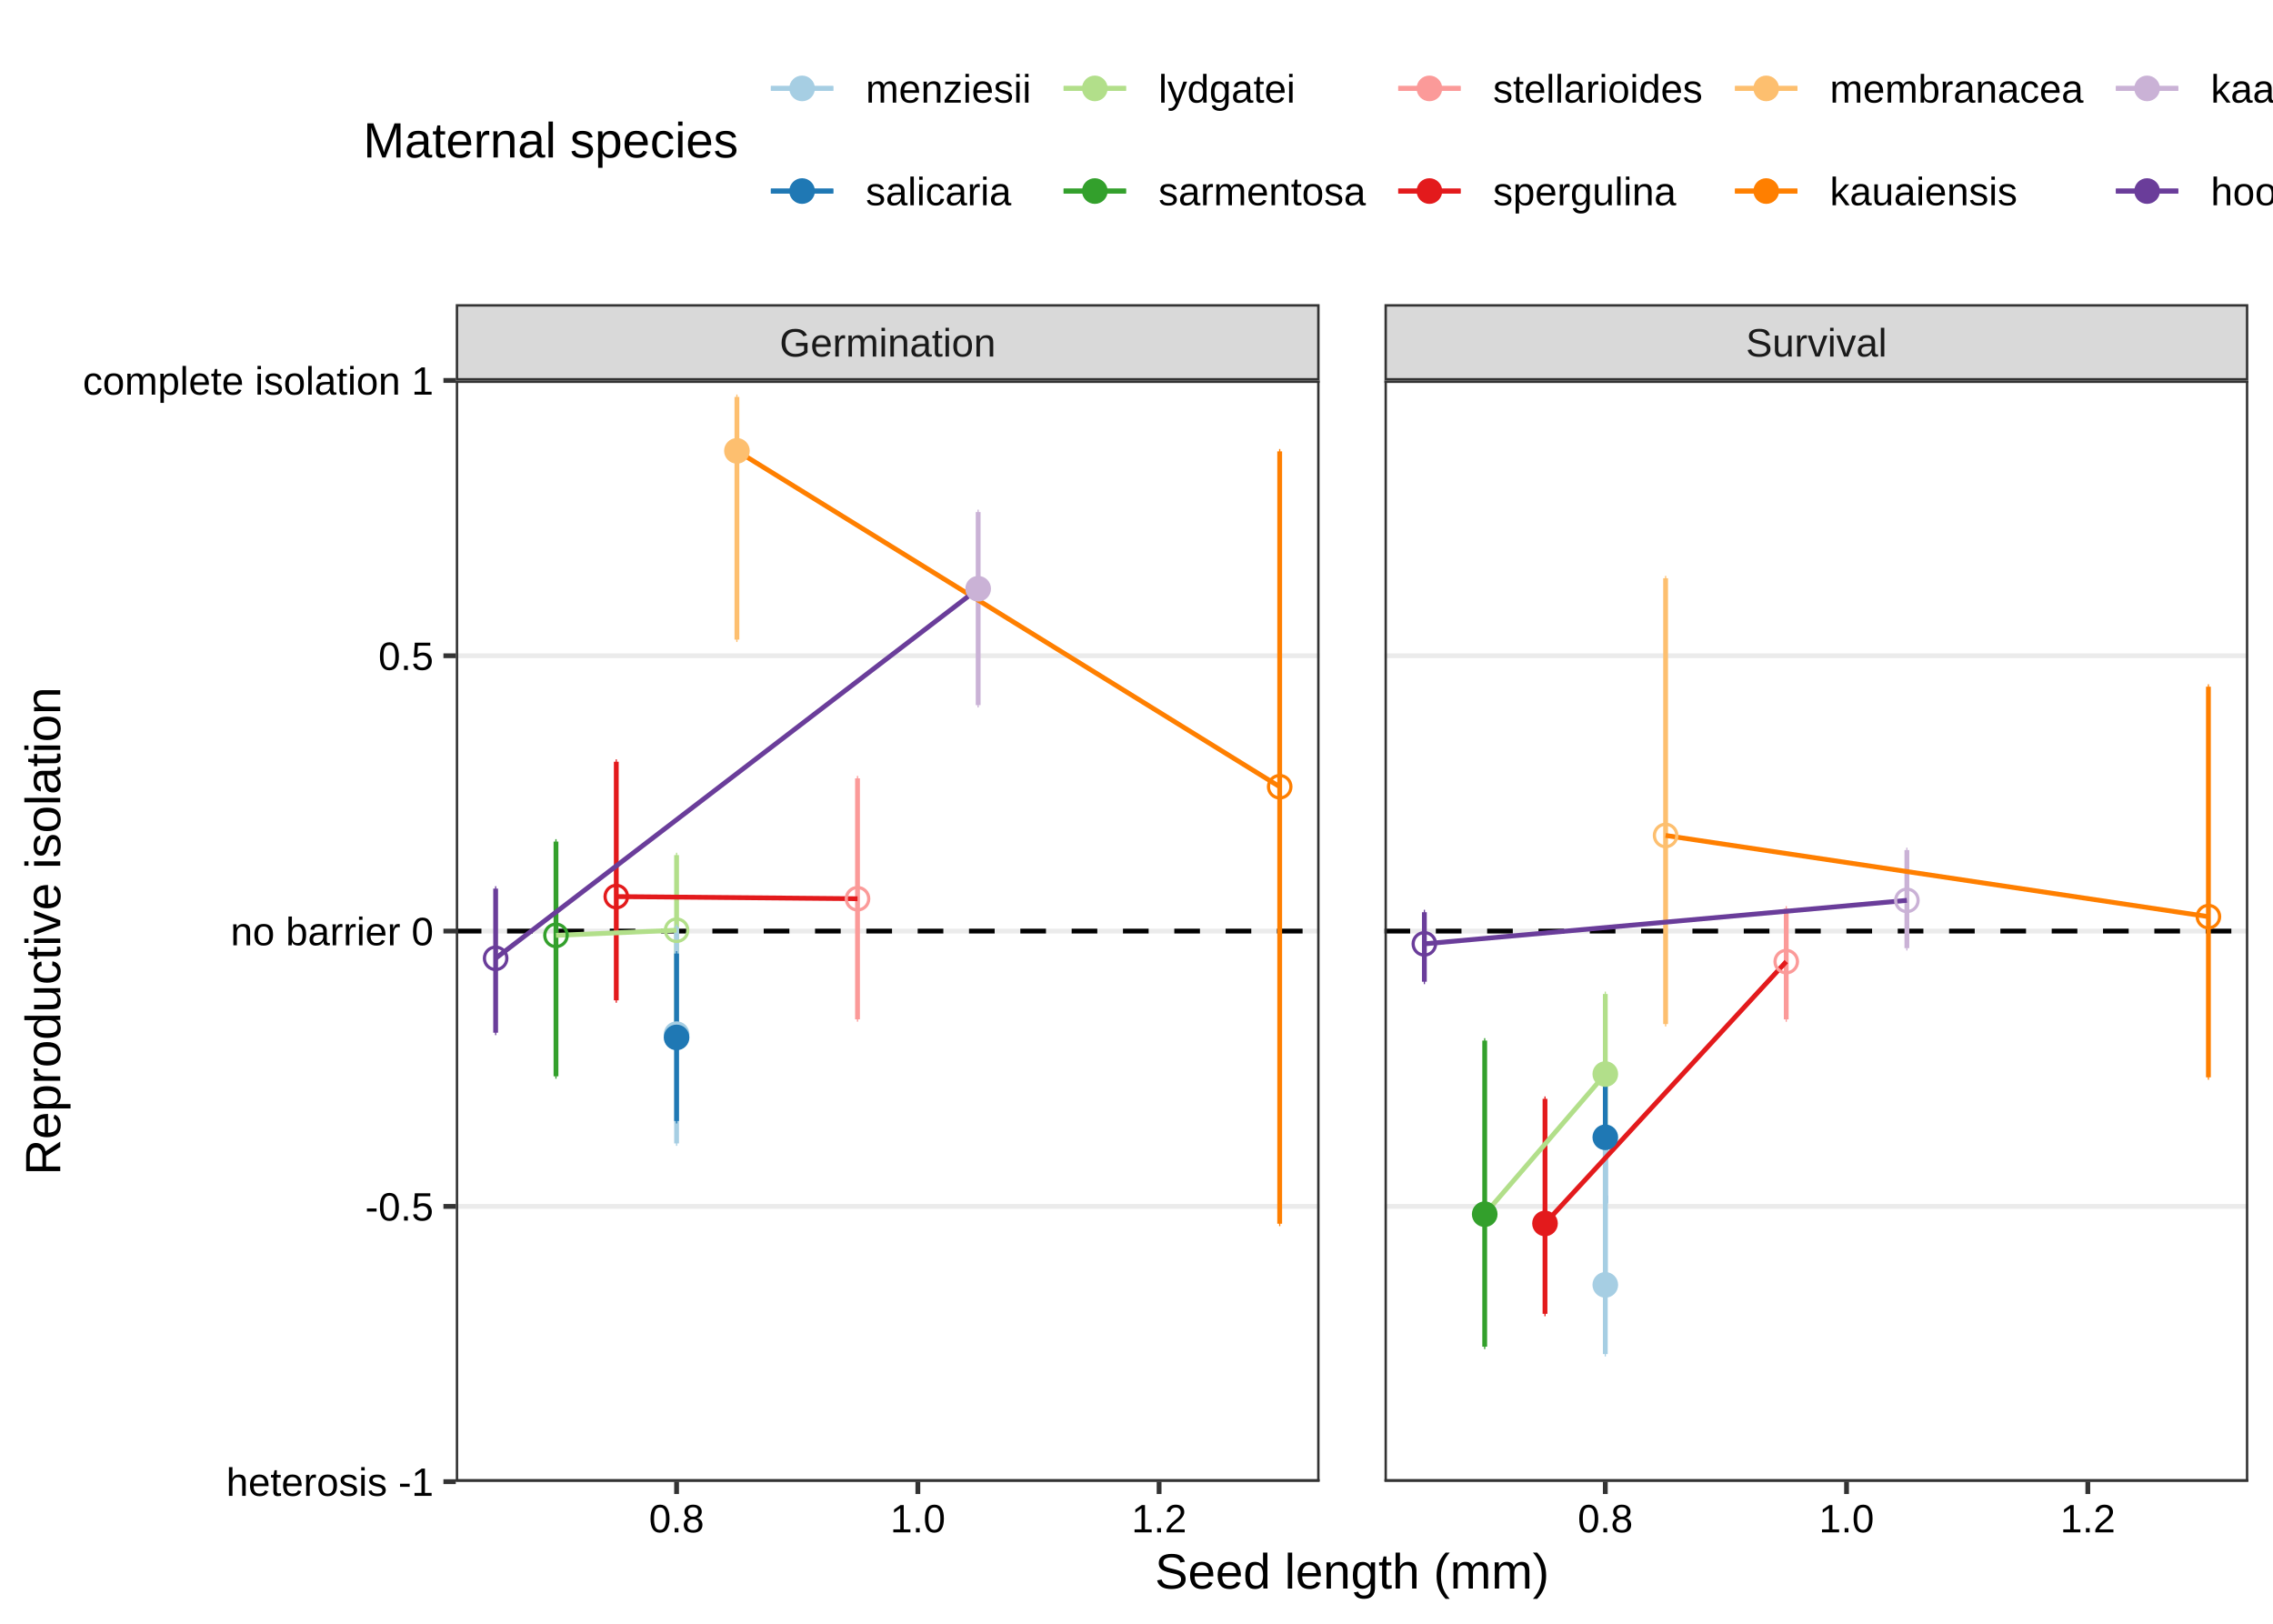
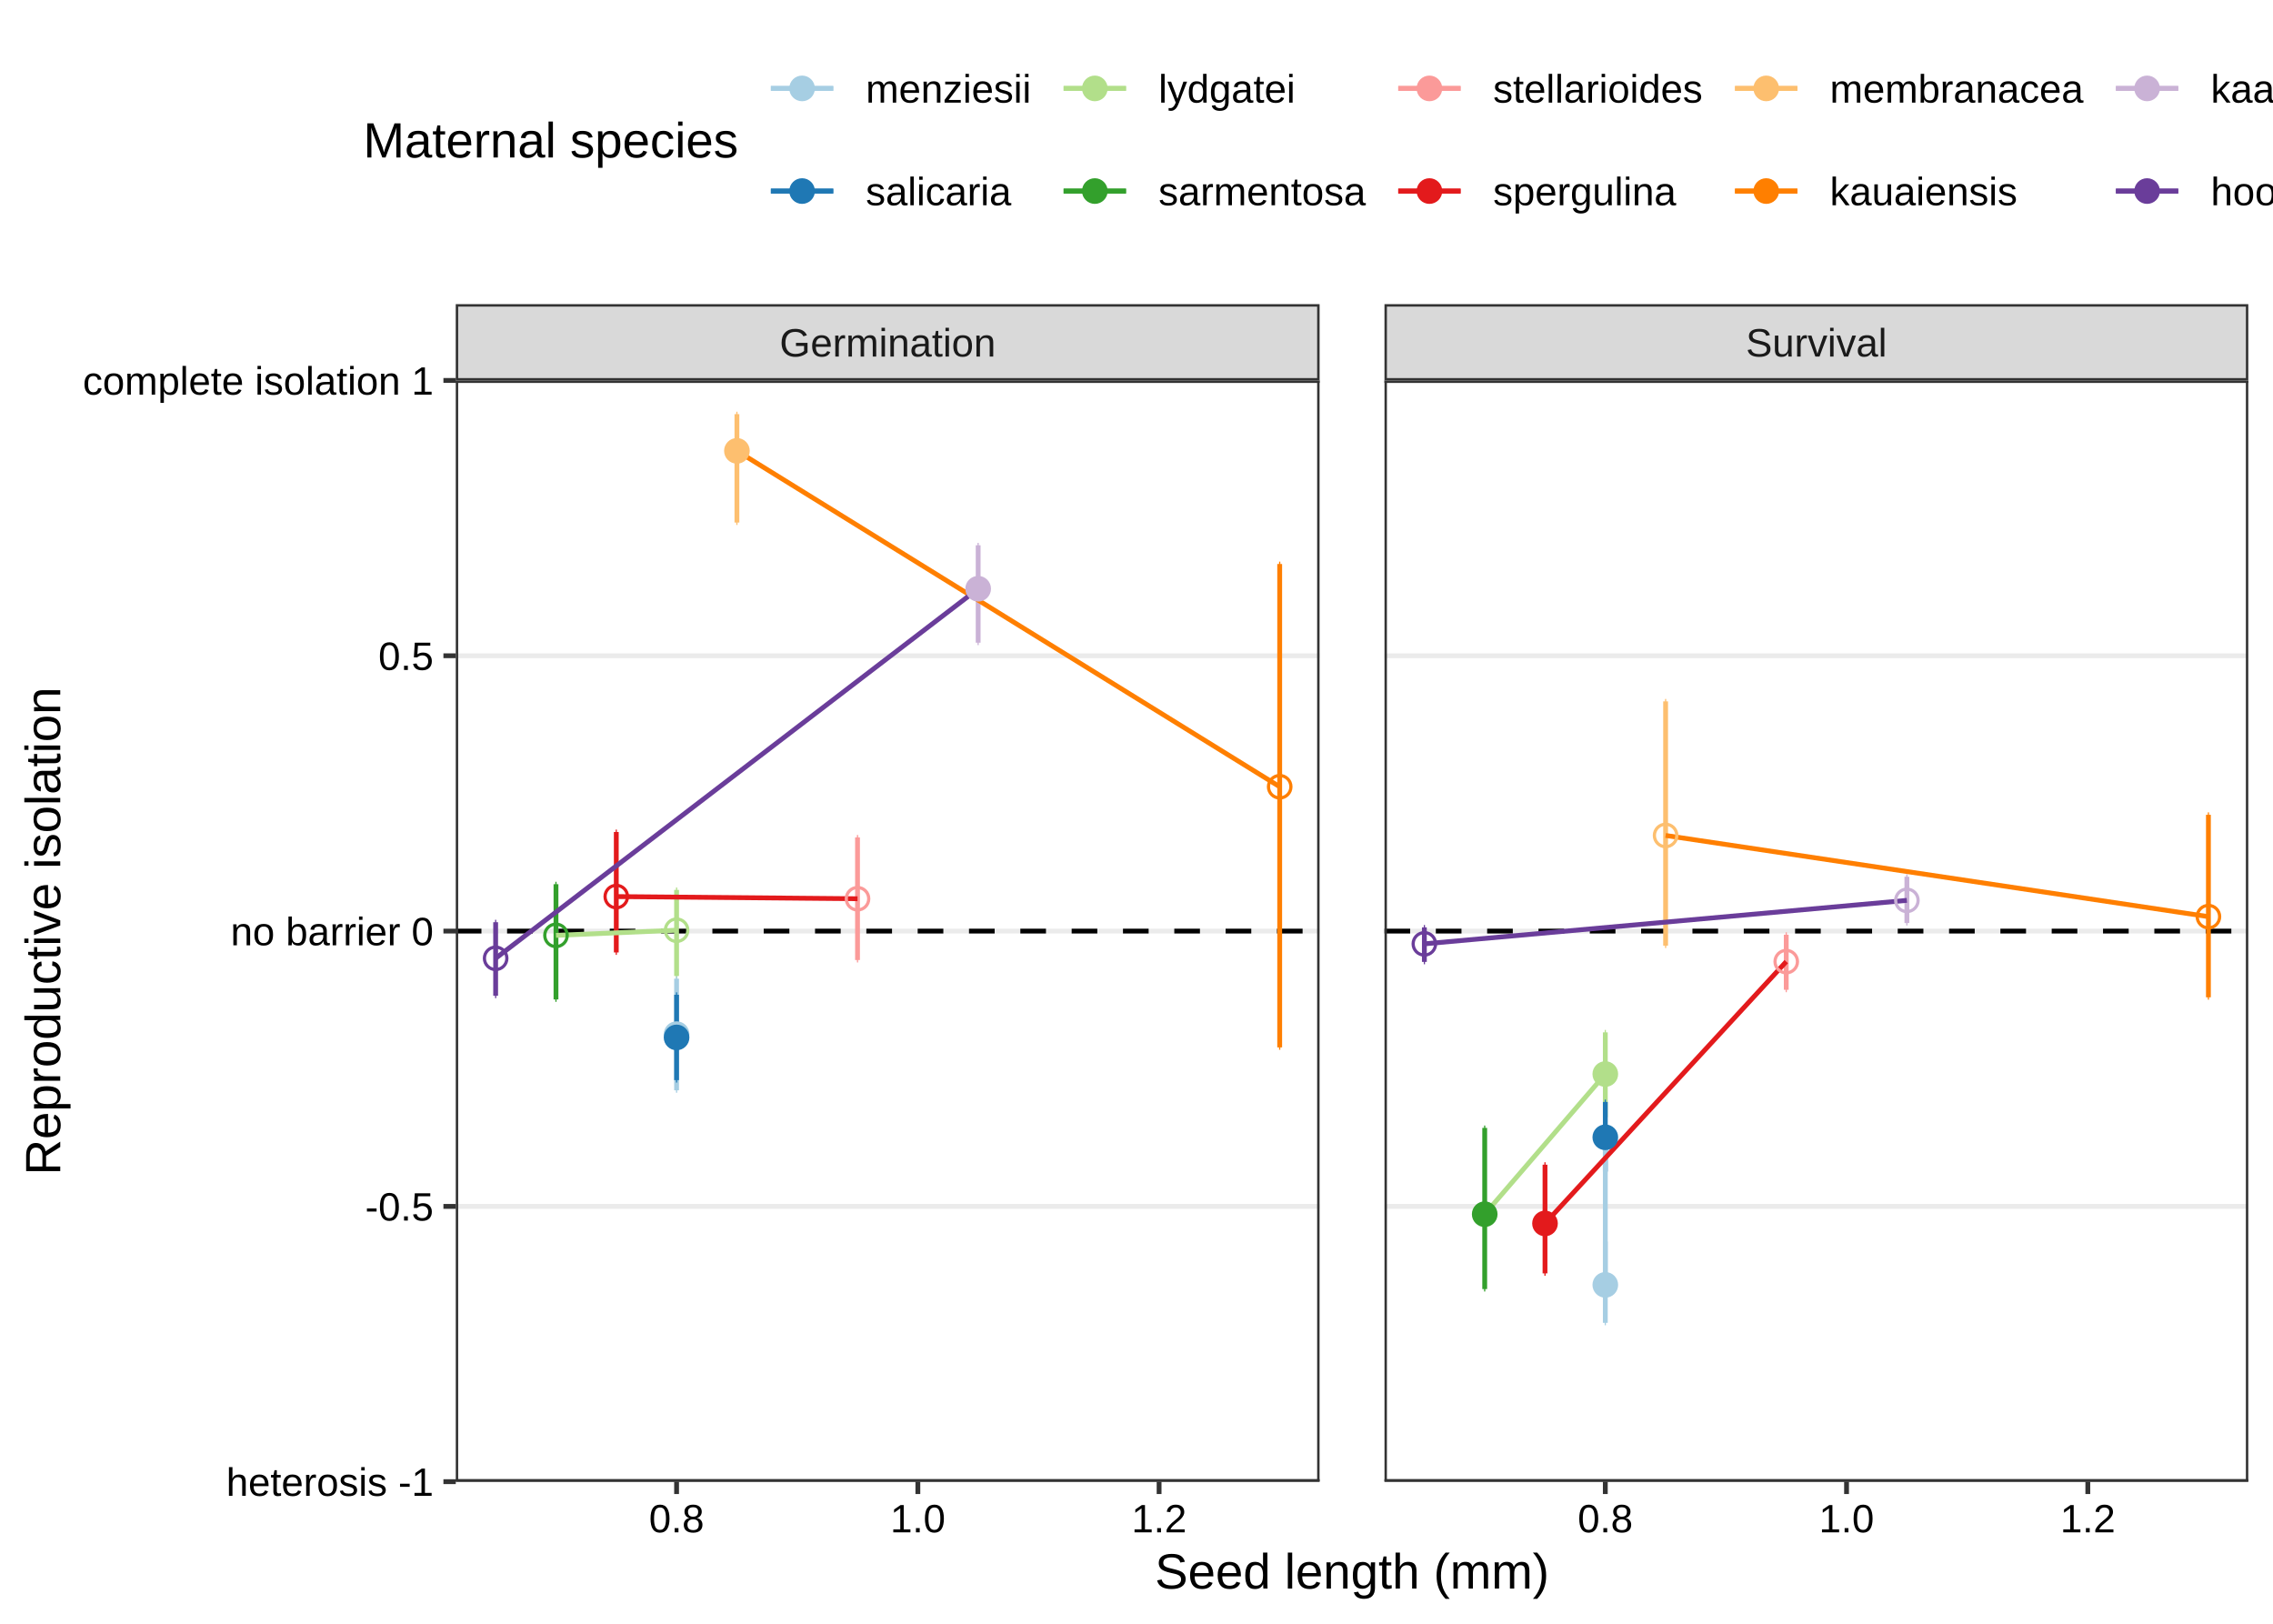
<svg xmlns="http://www.w3.org/2000/svg" width="504.00pt" height="360.00pt" viewBox="0 0 504.00 360.00">
  <g class="svglite">
    <defs>
      <style type="text/css">
    .svglite line, .svglite polyline, .svglite polygon, .svglite path, .svglite rect, .svglite circle {
      fill: none;
      stroke: #000000;
      stroke-linecap: round;
      stroke-linejoin: round;
      stroke-miterlimit: 10.00;
    }
    .svglite text {
      white-space: pre;
    }
    .svglite g.glyphgroup path {
      fill: inherit;
      stroke: none;
    }
  </style>
    </defs>
    <rect width="100%" height="100%" style="stroke: none; fill: #FFFFFF;" />
    <defs>
      <clipPath id="cpMC4wMHw1MDQuMDB8MC4wMHwzNjAuMDA=">
        <rect x="0.00" y="0.00" width="504.00" height="360.00" />
      </clipPath>
    </defs>
    <g clip-path="url(#cpMC4wMHw1MDQuMDB8MC4wMHwzNjAuMDA=)">
      <rect x="0.00" y="0.00" width="504.00" height="360.00" style="stroke-width: 1.07; stroke: #FFFFFF; fill: #FFFFFF;" />
    </g>
    <defs>
      <clipPath id="cpMTAxLjA2fDI5Mi41OXw4NC4zNXwzMjguNTA=">
        <rect x="101.06" y="84.35" width="191.53" height="244.15" />
      </clipPath>
    </defs>
    <g clip-path="url(#cpMTAxLjA2fDI5Mi41OXw4NC4zNXwzMjguNTA=)">
      <rect x="101.06" y="84.35" width="191.53" height="244.15" style="stroke-width: 1.07; stroke: none; fill: #FFFFFF;" />
      <polyline points="101.06,328.50 292.59,328.50 " style="stroke-width: 1.07; stroke: #EBEBEB; stroke-linecap: butt;" />
      <polyline points="101.06,267.47 292.59,267.47 " style="stroke-width: 1.07; stroke: #EBEBEB; stroke-linecap: butt;" />
      <polyline points="101.06,206.43 292.59,206.43 " style="stroke-width: 1.07; stroke: #EBEBEB; stroke-linecap: butt;" />
      <polyline points="101.06,145.39 292.59,145.39 " style="stroke-width: 1.07; stroke: #EBEBEB; stroke-linecap: butt;" />
      <polyline points="101.06,84.35 292.59,84.35 " style="stroke-width: 1.07; stroke: #EBEBEB; stroke-linecap: butt;" />
      <line x1="101.06" y1="206.43" x2="292.59" y2="206.43" style="stroke-width: 1.07; stroke-dasharray: 5.69,5.69; stroke-linecap: butt;" />
      <line x1="101.06" y1="328.50" x2="292.59" y2="328.50" style="stroke-width: 1.07; stroke-linecap: butt;" />
      <line x1="101.06" y1="84.35" x2="292.59" y2="84.35" style="stroke-width: 1.07; stroke-linecap: butt;" />
-       <polyline points="109.77,197.02 110.04,197.02 " style="stroke-width: 1.07; stroke: #6A3D9A; stroke-linecap: butt;" />
-       <polyline points="109.90,197.02 109.90,228.97 " style="stroke-width: 1.07; stroke: #6A3D9A; stroke-linecap: butt;" />
-       <polyline points="109.77,228.97 110.04,228.97 " style="stroke-width: 1.07; stroke: #6A3D9A; stroke-linecap: butt;" />
-       <polyline points="216.75,113.53 217.02,113.53 " style="stroke-width: 1.07; stroke: #CAB2D6; stroke-linecap: butt;" />
-       <polyline points="216.89,113.53 216.89,156.33 " style="stroke-width: 1.07; stroke: #CAB2D6; stroke-linecap: butt;" />
-       <polyline points="216.75,156.33 217.02,156.33 " style="stroke-width: 1.07; stroke: #CAB2D6; stroke-linecap: butt;" />
-       <polyline points="283.62,100.08 283.89,100.08 " style="stroke-width: 1.07; stroke: #FF7F00; stroke-linecap: butt;" />
-       <polyline points="283.75,100.08 283.75,271.31 " style="stroke-width: 1.07; stroke: #FF7F00; stroke-linecap: butt;" />
-       <polyline points="283.62,271.31 283.89,271.31 " style="stroke-width: 1.07; stroke: #FF7F00; stroke-linecap: butt;" />
-       <polyline points="149.89,189.59 150.16,189.59 " style="stroke-width: 1.07; stroke: #B2DF8A; stroke-linecap: butt;" />
-       <polyline points="150.02,189.59 150.02,227.46 " style="stroke-width: 1.07; stroke: #B2DF8A; stroke-linecap: butt;" />
-       <polyline points="149.89,227.46 150.16,227.46 " style="stroke-width: 1.07; stroke: #B2DF8A; stroke-linecap: butt;" />
-       <polyline points="163.26,88.00 163.53,88.00 " style="stroke-width: 1.07; stroke: #FDBF6F; stroke-linecap: butt;" />
-       <polyline points="163.40,88.00 163.40,141.81 " style="stroke-width: 1.07; stroke: #FDBF6F; stroke-linecap: butt;" />
-       <polyline points="163.26,141.81 163.53,141.81 " style="stroke-width: 1.07; stroke: #FDBF6F; stroke-linecap: butt;" />
-       <polyline points="149.89,205.49 150.16,205.49 " style="stroke-width: 1.07; stroke: #A6CEE3; stroke-linecap: butt;" />
-       <polyline points="150.02,205.49 150.02,253.51 " style="stroke-width: 1.07; stroke: #A6CEE3; stroke-linecap: butt;" />
-       <polyline points="149.89,253.51 150.16,253.51 " style="stroke-width: 1.07; stroke: #A6CEE3; stroke-linecap: butt;" />
-       <polyline points="149.89,211.41 150.16,211.41 " style="stroke-width: 1.07; stroke: #1F78B4; stroke-linecap: butt;" />
-       <polyline points="150.02,211.41 150.02,248.55 " style="stroke-width: 1.07; stroke: #1F78B4; stroke-linecap: butt;" />
-       <polyline points="149.89,248.55 150.16,248.55 " style="stroke-width: 1.07; stroke: #1F78B4; stroke-linecap: butt;" />
-       <polyline points="123.14,186.59 123.41,186.59 " style="stroke-width: 1.07; stroke: #33A02C; stroke-linecap: butt;" />
-       <polyline points="123.28,186.59 123.28,238.63 " style="stroke-width: 1.07; stroke: #33A02C; stroke-linecap: butt;" />
-       <polyline points="123.14,238.63 123.41,238.63 " style="stroke-width: 1.07; stroke: #33A02C; stroke-linecap: butt;" />
-       <polyline points="136.52,168.89 136.78,168.89 " style="stroke-width: 1.07; stroke: #E31A1C; stroke-linecap: butt;" />
-       <polyline points="136.65,168.89 136.65,221.79 " style="stroke-width: 1.07; stroke: #E31A1C; stroke-linecap: butt;" />
-       <polyline points="136.52,221.79 136.78,221.79 " style="stroke-width: 1.07; stroke: #E31A1C; stroke-linecap: butt;" />
-       <polyline points="190.01,172.57 190.28,172.57 " style="stroke-width: 1.07; stroke: #FB9A99; stroke-linecap: butt;" />
-       <polyline points="190.14,172.57 190.14,225.99 " style="stroke-width: 1.07; stroke: #FB9A99; stroke-linecap: butt;" />
-       <polyline points="190.01,225.99 190.28,225.99 " style="stroke-width: 1.07; stroke: #FB9A99; stroke-linecap: butt;" />
+       <polyline points="109.77,204.46 110.04,204.46 " style="stroke-width: 1.07; stroke: #6A3D9A; stroke-linecap: butt;" />
+       <polyline points="109.90,204.46 109.90,220.77 " style="stroke-width: 1.07; stroke: #6A3D9A; stroke-linecap: butt;" />
+       <polyline points="109.77,220.77 110.04,220.77 " style="stroke-width: 1.07; stroke: #6A3D9A; stroke-linecap: butt;" />
+       <polyline points="216.75,120.89 217.02,120.89 " style="stroke-width: 1.07; stroke: #CAB2D6; stroke-linecap: butt;" />
+       <polyline points="216.89,120.89 216.89,142.49 " style="stroke-width: 1.07; stroke: #CAB2D6; stroke-linecap: butt;" />
+       <polyline points="216.75,142.49 217.02,142.49 " style="stroke-width: 1.07; stroke: #CAB2D6; stroke-linecap: butt;" />
+       <polyline points="283.62,125.05 283.89,125.05 " style="stroke-width: 1.07; stroke: #FF7F00; stroke-linecap: butt;" />
+       <polyline points="283.75,125.05 283.75,232.21 " style="stroke-width: 1.07; stroke: #FF7F00; stroke-linecap: butt;" />
+       <polyline points="283.62,232.21 283.89,232.21 " style="stroke-width: 1.07; stroke: #FF7F00; stroke-linecap: butt;" />
+       <polyline points="149.89,197.30 150.16,197.30 " style="stroke-width: 1.07; stroke: #B2DF8A; stroke-linecap: butt;" />
+       <polyline points="150.02,197.30 150.02,216.40 " style="stroke-width: 1.07; stroke: #B2DF8A; stroke-linecap: butt;" />
+       <polyline points="149.89,216.40 150.16,216.40 " style="stroke-width: 1.07; stroke: #B2DF8A; stroke-linecap: butt;" />
+       <polyline points="163.26,91.82 163.53,91.82 " style="stroke-width: 1.07; stroke: #FDBF6F; stroke-linecap: butt;" />
+       <polyline points="163.40,91.82 163.40,115.85 " style="stroke-width: 1.07; stroke: #FDBF6F; stroke-linecap: butt;" />
+       <polyline points="163.26,115.85 163.53,115.85 " style="stroke-width: 1.07; stroke: #FDBF6F; stroke-linecap: butt;" />
+       <polyline points="149.89,216.97 150.16,216.97 " style="stroke-width: 1.07; stroke: #A6CEE3; stroke-linecap: butt;" />
+       <polyline points="150.02,216.97 150.02,241.73 " style="stroke-width: 1.07; stroke: #A6CEE3; stroke-linecap: butt;" />
+       <polyline points="149.89,241.73 150.16,241.73 " style="stroke-width: 1.07; stroke: #A6CEE3; stroke-linecap: butt;" />
+       <polyline points="149.89,220.55 150.16,220.55 " style="stroke-width: 1.07; stroke: #1F78B4; stroke-linecap: butt;" />
+       <polyline points="150.02,220.55 150.02,239.47 " style="stroke-width: 1.07; stroke: #1F78B4; stroke-linecap: butt;" />
+       <polyline points="149.89,239.47 150.16,239.47 " style="stroke-width: 1.07; stroke: #1F78B4; stroke-linecap: butt;" />
+       <polyline points="123.14,196.03 123.41,196.03 " style="stroke-width: 1.07; stroke: #33A02C; stroke-linecap: butt;" />
+       <polyline points="123.28,196.03 123.28,221.59 " style="stroke-width: 1.07; stroke: #33A02C; stroke-linecap: butt;" />
+       <polyline points="123.14,221.59 123.41,221.59 " style="stroke-width: 1.07; stroke: #33A02C; stroke-linecap: butt;" />
+       <polyline points="136.52,184.46 136.78,184.46 " style="stroke-width: 1.07; stroke: #E31A1C; stroke-linecap: butt;" />
+       <polyline points="136.65,184.46 136.65,211.17 " style="stroke-width: 1.07; stroke: #E31A1C; stroke-linecap: butt;" />
+       <polyline points="136.52,211.17 136.78,211.17 " style="stroke-width: 1.07; stroke: #E31A1C; stroke-linecap: butt;" />
+       <polyline points="190.01,185.66 190.28,185.66 " style="stroke-width: 1.07; stroke: #FB9A99; stroke-linecap: butt;" />
+       <polyline points="190.14,185.66 190.14,212.85 " style="stroke-width: 1.07; stroke: #FB9A99; stroke-linecap: butt;" />
+       <polyline points="190.01,212.85 190.28,212.85 " style="stroke-width: 1.07; stroke: #FB9A99; stroke-linecap: butt;" />
      <line x1="150.02" y1="229.28" x2="150.02" y2="230.01" style="stroke-width: 1.07; stroke: #A6CEE3; stroke-linecap: butt;" />
      <line x1="150.02" y1="206.24" x2="123.28" y2="207.38" style="stroke-width: 1.07; stroke: #B2DF8A; stroke-linecap: butt;" />
      <line x1="136.65" y1="198.78" x2="190.14" y2="199.26" style="stroke-width: 1.07; stroke: #E31A1C; stroke-linecap: butt;" />
      <line x1="283.75" y1="174.43" x2="163.40" y2="99.96" style="stroke-width: 1.07; stroke: #FF7F00; stroke-linecap: butt;" />
      <line x1="109.90" y1="212.47" x2="216.89" y2="130.53" style="stroke-width: 1.07; stroke: #6A3D9A; stroke-linecap: butt;" />
      <circle cx="109.90" cy="212.47" r="2.49" style="stroke-width: 0.71; stroke: #6A3D9A;" />
      <circle cx="216.89" cy="130.53" r="2.49" style="stroke-width: 0.71; stroke: #CAB2D6; fill: #CAB2D6;" />
      <circle cx="283.75" cy="174.43" r="2.49" style="stroke-width: 0.71; stroke: #FF7F00;" />
      <circle cx="150.02" cy="206.24" r="2.49" style="stroke-width: 0.71; stroke: #B2DF8A;" />
      <circle cx="163.40" cy="99.96" r="2.49" style="stroke-width: 0.71; stroke: #FDBF6F; fill: #FDBF6F;" />
      <circle cx="150.02" cy="229.28" r="2.49" style="stroke-width: 0.71; stroke: #A6CEE3; fill: #A6CEE3;" />
      <circle cx="150.02" cy="230.01" r="2.49" style="stroke-width: 0.71; stroke: #1F78B4; fill: #1F78B4;" />
      <circle cx="123.28" cy="207.38" r="2.49" style="stroke-width: 0.71; stroke: #33A02C;" />
      <circle cx="136.65" cy="198.78" r="2.49" style="stroke-width: 0.71; stroke: #E31A1C;" />
      <circle cx="190.14" cy="199.26" r="2.49" style="stroke-width: 0.71; stroke: #FB9A99;" />
      <rect x="101.06" y="84.35" width="191.53" height="244.15" style="stroke-width: 1.07; stroke: #333333;" />
    </g>
    <g clip-path="url(#cpMC4wMHw1MDQuMDB8MC4wMHwzNjAuMDA=)">
</g>
    <defs>
      <clipPath id="cpMzA2Ljk5fDQ5OC41Mnw4NC4zNXwzMjguNTA=">
        <rect x="306.99" y="84.35" width="191.53" height="244.15" />
      </clipPath>
    </defs>
    <g clip-path="url(#cpMzA2Ljk5fDQ5OC41Mnw4NC4zNXwzMjguNTA=)">
      <rect x="306.99" y="84.35" width="191.53" height="244.15" style="stroke-width: 1.07; stroke: none; fill: #FFFFFF;" />
      <polyline points="306.99,328.50 498.52,328.50 " style="stroke-width: 1.07; stroke: #EBEBEB; stroke-linecap: butt;" />
      <polyline points="306.99,267.47 498.52,267.47 " style="stroke-width: 1.07; stroke: #EBEBEB; stroke-linecap: butt;" />
      <polyline points="306.99,206.43 498.52,206.43 " style="stroke-width: 1.07; stroke: #EBEBEB; stroke-linecap: butt;" />
      <polyline points="306.99,145.39 498.52,145.39 " style="stroke-width: 1.07; stroke: #EBEBEB; stroke-linecap: butt;" />
      <polyline points="306.99,84.35 498.52,84.35 " style="stroke-width: 1.07; stroke: #EBEBEB; stroke-linecap: butt;" />
      <line x1="306.99" y1="206.43" x2="498.52" y2="206.43" style="stroke-width: 1.07; stroke-dasharray: 5.69,5.69; stroke-linecap: butt;" />
      <line x1="306.99" y1="328.50" x2="498.52" y2="328.50" style="stroke-width: 1.07; stroke-linecap: butt;" />
      <line x1="306.99" y1="84.35" x2="498.52" y2="84.35" style="stroke-width: 1.07; stroke-linecap: butt;" />
-       <polyline points="315.70,202.24 315.97,202.24 " style="stroke-width: 1.07; stroke: #6A3D9A; stroke-linecap: butt;" />
-       <polyline points="315.83,202.24 315.83,217.66 " style="stroke-width: 1.07; stroke: #6A3D9A; stroke-linecap: butt;" />
-       <polyline points="315.70,217.66 315.97,217.66 " style="stroke-width: 1.07; stroke: #6A3D9A; stroke-linecap: butt;" />
-       <polyline points="422.68,188.47 422.95,188.47 " style="stroke-width: 1.07; stroke: #CAB2D6; stroke-linecap: butt;" />
-       <polyline points="422.82,188.47 422.82,210.21 " style="stroke-width: 1.07; stroke: #CAB2D6; stroke-linecap: butt;" />
-       <polyline points="422.68,210.21 422.95,210.21 " style="stroke-width: 1.07; stroke: #CAB2D6; stroke-linecap: butt;" />
-       <polyline points="489.55,152.25 489.81,152.25 " style="stroke-width: 1.07; stroke: #FF7F00; stroke-linecap: butt;" />
-       <polyline points="489.68,152.25 489.68,238.86 " style="stroke-width: 1.07; stroke: #FF7F00; stroke-linecap: butt;" />
-       <polyline points="489.55,238.86 489.81,238.86 " style="stroke-width: 1.07; stroke: #FF7F00; stroke-linecap: butt;" />
-       <polyline points="355.82,220.38 356.08,220.38 " style="stroke-width: 1.07; stroke: #B2DF8A; stroke-linecap: butt;" />
-       <polyline points="355.95,220.38 355.95,257.02 " style="stroke-width: 1.07; stroke: #B2DF8A; stroke-linecap: butt;" />
-       <polyline points="355.82,257.02 356.08,257.02 " style="stroke-width: 1.07; stroke: #B2DF8A; stroke-linecap: butt;" />
-       <polyline points="369.19,128.21 369.46,128.21 " style="stroke-width: 1.07; stroke: #FDBF6F; stroke-linecap: butt;" />
-       <polyline points="369.32,128.21 369.32,227.04 " style="stroke-width: 1.07; stroke: #FDBF6F; stroke-linecap: butt;" />
-       <polyline points="369.19,227.04 369.46,227.04 " style="stroke-width: 1.07; stroke: #FDBF6F; stroke-linecap: butt;" />
-       <polyline points="355.82,265.06 356.08,265.06 " style="stroke-width: 1.07; stroke: #A6CEE3; stroke-linecap: butt;" />
-       <polyline points="355.95,265.06 355.95,300.21 " style="stroke-width: 1.07; stroke: #A6CEE3; stroke-linecap: butt;" />
-       <polyline points="355.82,300.21 356.08,300.21 " style="stroke-width: 1.07; stroke: #A6CEE3; stroke-linecap: butt;" />
-       <polyline points="355.82,236.48 356.08,236.48 " style="stroke-width: 1.07; stroke: #1F78B4; stroke-linecap: butt;" />
-       <polyline points="355.95,236.48 355.95,266.82 " style="stroke-width: 1.07; stroke: #1F78B4; stroke-linecap: butt;" />
-       <polyline points="355.82,266.82 356.08,266.82 " style="stroke-width: 1.07; stroke: #1F78B4; stroke-linecap: butt;" />
-       <polyline points="329.07,230.71 329.34,230.71 " style="stroke-width: 1.07; stroke: #33A02C; stroke-linecap: butt;" />
-       <polyline points="329.21,230.71 329.21,298.57 " style="stroke-width: 1.07; stroke: #33A02C; stroke-linecap: butt;" />
-       <polyline points="329.07,298.57 329.34,298.57 " style="stroke-width: 1.07; stroke: #33A02C; stroke-linecap: butt;" />
-       <polyline points="342.44,243.63 342.71,243.63 " style="stroke-width: 1.07; stroke: #E31A1C; stroke-linecap: butt;" />
-       <polyline points="342.58,243.63 342.58,291.29 " style="stroke-width: 1.07; stroke: #E31A1C; stroke-linecap: butt;" />
-       <polyline points="342.44,291.29 342.71,291.29 " style="stroke-width: 1.07; stroke: #E31A1C; stroke-linecap: butt;" />
-       <polyline points="395.94,201.44 396.20,201.44 " style="stroke-width: 1.07; stroke: #FB9A99; stroke-linecap: butt;" />
-       <polyline points="396.07,201.44 396.07,226.01 " style="stroke-width: 1.07; stroke: #FB9A99; stroke-linecap: butt;" />
-       <polyline points="395.94,226.01 396.20,226.01 " style="stroke-width: 1.07; stroke: #FB9A99; stroke-linecap: butt;" />
+       <polyline points="315.70,205.61 315.97,205.61 " style="stroke-width: 1.07; stroke: #6A3D9A; stroke-linecap: butt;" />
+       <polyline points="315.83,205.61 315.83,213.26 " style="stroke-width: 1.07; stroke: #6A3D9A; stroke-linecap: butt;" />
+       <polyline points="315.70,213.26 315.97,213.26 " style="stroke-width: 1.07; stroke: #6A3D9A; stroke-linecap: butt;" />
+       <polyline points="422.68,194.38 422.95,194.38 " style="stroke-width: 1.07; stroke: #CAB2D6; stroke-linecap: butt;" />
+       <polyline points="422.82,194.38 422.82,204.65 " style="stroke-width: 1.07; stroke: #CAB2D6; stroke-linecap: butt;" />
+       <polyline points="422.68,204.65 422.95,204.65 " style="stroke-width: 1.07; stroke: #CAB2D6; stroke-linecap: butt;" />
+       <polyline points="489.55,180.65 489.81,180.65 " style="stroke-width: 1.07; stroke: #FF7F00; stroke-linecap: butt;" />
+       <polyline points="489.68,180.65 489.68,221.11 " style="stroke-width: 1.07; stroke: #FF7F00; stroke-linecap: butt;" />
+       <polyline points="489.55,221.11 489.81,221.11 " style="stroke-width: 1.07; stroke: #FF7F00; stroke-linecap: butt;" />
+       <polyline points="355.82,228.88 356.08,228.88 " style="stroke-width: 1.07; stroke: #B2DF8A; stroke-linecap: butt;" />
+       <polyline points="355.95,228.88 355.95,247.70 " style="stroke-width: 1.07; stroke: #B2DF8A; stroke-linecap: butt;" />
+       <polyline points="355.82,247.70 356.08,247.70 " style="stroke-width: 1.07; stroke: #B2DF8A; stroke-linecap: butt;" />
+       <polyline points="369.19,155.50 369.46,155.50 " style="stroke-width: 1.07; stroke: #FDBF6F; stroke-linecap: butt;" />
+       <polyline points="369.32,155.50 369.32,209.66 " style="stroke-width: 1.07; stroke: #FDBF6F; stroke-linecap: butt;" />
+       <polyline points="369.19,209.66 369.46,209.66 " style="stroke-width: 1.07; stroke: #FDBF6F; stroke-linecap: butt;" />
+       <polyline points="355.82,275.26 356.08,275.26 " style="stroke-width: 1.07; stroke: #A6CEE3; stroke-linecap: butt;" />
+       <polyline points="355.95,275.26 355.95,293.29 " style="stroke-width: 1.07; stroke: #A6CEE3; stroke-linecap: butt;" />
+       <polyline points="355.82,293.29 356.08,293.29 " style="stroke-width: 1.07; stroke: #A6CEE3; stroke-linecap: butt;" />
+       <polyline points="355.82,244.31 356.08,244.31 " style="stroke-width: 1.07; stroke: #1F78B4; stroke-linecap: butt;" />
+       <polyline points="355.95,244.31 355.95,259.75 " style="stroke-width: 1.07; stroke: #1F78B4; stroke-linecap: butt;" />
+       <polyline points="355.82,259.75 356.08,259.75 " style="stroke-width: 1.07; stroke: #1F78B4; stroke-linecap: butt;" />
+       <polyline points="329.07,250.07 329.34,250.07 " style="stroke-width: 1.07; stroke: #33A02C; stroke-linecap: butt;" />
+       <polyline points="329.21,250.07 329.21,285.80 " style="stroke-width: 1.07; stroke: #33A02C; stroke-linecap: butt;" />
+       <polyline points="329.07,285.80 329.34,285.80 " style="stroke-width: 1.07; stroke: #33A02C; stroke-linecap: butt;" />
+       <polyline points="342.44,258.22 342.71,258.22 " style="stroke-width: 1.07; stroke: #E31A1C; stroke-linecap: butt;" />
+       <polyline points="342.58,258.22 342.58,282.32 " style="stroke-width: 1.07; stroke: #E31A1C; stroke-linecap: butt;" />
+       <polyline points="342.44,282.32 342.71,282.32 " style="stroke-width: 1.07; stroke: #E31A1C; stroke-linecap: butt;" />
+       <polyline points="395.94,207.23 396.20,207.23 " style="stroke-width: 1.07; stroke: #FB9A99; stroke-linecap: butt;" />
+       <polyline points="396.07,207.23 396.07,219.45 " style="stroke-width: 1.07; stroke: #FB9A99; stroke-linecap: butt;" />
+       <polyline points="395.94,219.45 396.20,219.45 " style="stroke-width: 1.07; stroke: #FB9A99; stroke-linecap: butt;" />
      <line x1="355.95" y1="284.87" x2="355.95" y2="252.15" style="stroke-width: 1.07; stroke: #A6CEE3; stroke-linecap: butt;" />
      <line x1="355.95" y1="238.13" x2="329.21" y2="269.20" style="stroke-width: 1.07; stroke: #B2DF8A; stroke-linecap: butt;" />
      <line x1="342.58" y1="271.25" x2="396.07" y2="213.20" style="stroke-width: 1.07; stroke: #E31A1C; stroke-linecap: butt;" />
      <line x1="489.68" y1="203.23" x2="369.32" y2="185.23" style="stroke-width: 1.07; stroke: #FF7F00; stroke-linecap: butt;" />
      <line x1="315.83" y1="209.26" x2="422.82" y2="199.62" style="stroke-width: 1.07; stroke: #6A3D9A; stroke-linecap: butt;" />
      <circle cx="315.83" cy="209.26" r="2.49" style="stroke-width: 0.71; stroke: #6A3D9A;" />
      <circle cx="422.82" cy="199.62" r="2.49" style="stroke-width: 0.71; stroke: #CAB2D6;" />
      <circle cx="489.68" cy="203.23" r="2.49" style="stroke-width: 0.71; stroke: #FF7F00;" />
      <circle cx="355.95" cy="238.13" r="2.49" style="stroke-width: 0.71; stroke: #B2DF8A; fill: #B2DF8A;" />
      <circle cx="369.32" cy="185.23" r="2.49" style="stroke-width: 0.71; stroke: #FDBF6F;" />
      <circle cx="355.95" cy="284.87" r="2.49" style="stroke-width: 0.71; stroke: #A6CEE3; fill: #A6CEE3;" />
      <circle cx="355.95" cy="252.15" r="2.49" style="stroke-width: 0.71; stroke: #1F78B4; fill: #1F78B4;" />
      <circle cx="329.21" cy="269.20" r="2.49" style="stroke-width: 0.71; stroke: #33A02C; fill: #33A02C;" />
      <circle cx="342.58" cy="271.25" r="2.49" style="stroke-width: 0.71; stroke: #E31A1C; fill: #E31A1C;" />
      <circle cx="396.07" cy="213.20" r="2.49" style="stroke-width: 0.71; stroke: #FB9A99;" />
      <rect x="306.99" y="84.35" width="191.53" height="244.15" style="stroke-width: 1.07; stroke: #333333;" />
    </g>
    <g clip-path="url(#cpMC4wMHw1MDQuMDB8MC4wMHwzNjAuMDA=)">
</g>
    <defs>
      <clipPath id="cpMTAxLjA2fDI5Mi41OXw2Ny40NHw4NC4zNQ==">
        <rect x="101.06" y="67.44" width="191.53" height="16.92" />
      </clipPath>
    </defs>
    <g clip-path="url(#cpMTAxLjA2fDI5Mi41OXw2Ny40NHw4NC4zNQ==)">
      <rect x="101.06" y="67.44" width="191.53" height="16.92" style="stroke-width: 1.07; stroke: #333333; fill: #D9D9D9;" />
      <text x="196.83" y="79.05" text-anchor="middle" style="font-size: 8.80px;fill: #1A1A1A; font-family: &quot;Arial&quot;;">Germination</text>
    </g>
    <g clip-path="url(#cpMC4wMHw1MDQuMDB8MC4wMHwzNjAuMDA=)">
</g>
    <defs>
      <clipPath id="cpMzA2Ljk5fDQ5OC41Mnw2Ny40NHw4NC4zNQ==">
        <rect x="306.99" y="67.44" width="191.53" height="16.92" />
      </clipPath>
    </defs>
    <g clip-path="url(#cpMzA2Ljk5fDQ5OC41Mnw2Ny40NHw4NC4zNQ==)">
      <rect x="306.99" y="67.44" width="191.53" height="16.92" style="stroke-width: 1.07; stroke: #333333; fill: #D9D9D9;" />
      <text x="402.76" y="79.05" text-anchor="middle" style="font-size: 8.80px;fill: #1A1A1A; font-family: &quot;Arial&quot;;">Survival</text>
    </g>
    <g clip-path="url(#cpMC4wMHw1MDQuMDB8MC4wMHwzNjAuMDA=)">
      <polyline points="150.02,331.24 150.02,328.50 " style="stroke-width: 1.07; stroke: #333333; stroke-linecap: butt;" />
      <polyline points="203.52,331.24 203.52,328.50 " style="stroke-width: 1.07; stroke: #333333; stroke-linecap: butt;" />
      <polyline points="257.01,331.24 257.01,328.50 " style="stroke-width: 1.07; stroke: #333333; stroke-linecap: butt;" />
      <text x="150.02" y="339.74" text-anchor="middle" style="font-size: 8.80px; font-family: &quot;Arial&quot;;">0.8</text>
      <text x="203.52" y="339.74" text-anchor="middle" style="font-size: 8.80px; font-family: &quot;Arial&quot;;">1.0</text>
      <text x="257.01" y="339.74" text-anchor="middle" style="font-size: 8.80px; font-family: &quot;Arial&quot;;">1.2</text>
      <polyline points="355.95,331.24 355.95,328.50 " style="stroke-width: 1.07; stroke: #333333; stroke-linecap: butt;" />
      <polyline points="409.44,331.24 409.44,328.50 " style="stroke-width: 1.07; stroke: #333333; stroke-linecap: butt;" />
      <polyline points="462.94,331.24 462.94,328.50 " style="stroke-width: 1.07; stroke: #333333; stroke-linecap: butt;" />
      <text x="355.95" y="339.74" text-anchor="middle" style="font-size: 8.80px; font-family: &quot;Arial&quot;;">0.8</text>
      <text x="409.44" y="339.74" text-anchor="middle" style="font-size: 8.80px; font-family: &quot;Arial&quot;;">1.0</text>
      <text x="462.94" y="339.74" text-anchor="middle" style="font-size: 8.80px; font-family: &quot;Arial&quot;;">1.2</text>
      <text x="96.13" y="331.65" text-anchor="end" style="font-size: 8.80px; font-family: &quot;Arial&quot;;">heterosis -1</text>
      <text x="96.13" y="270.62" text-anchor="end" style="font-size: 8.80px; font-family: &quot;Arial&quot;;">-0.5</text>
      <text x="96.13" y="209.58" text-anchor="end" style="font-size: 8.80px; font-family: &quot;Arial&quot;;">no barrier 0</text>
      <text x="96.13" y="148.54" text-anchor="end" style="font-size: 8.80px; font-family: &quot;Arial&quot;;">0.5</text>
      <text x="96.13" y="87.50" text-anchor="end" style="font-size: 8.80px; font-family: &quot;Arial&quot;;">complete isolation 1</text>
      <polyline points="98.32,328.50 101.06,328.50 " style="stroke-width: 1.07; stroke: #333333; stroke-linecap: butt;" />
      <polyline points="98.32,267.47 101.06,267.47 " style="stroke-width: 1.07; stroke: #333333; stroke-linecap: butt;" />
      <polyline points="98.32,206.43 101.06,206.43 " style="stroke-width: 1.07; stroke: #333333; stroke-linecap: butt;" />
      <polyline points="98.32,145.39 101.06,145.39 " style="stroke-width: 1.07; stroke: #333333; stroke-linecap: butt;" />
      <polyline points="98.32,84.35 101.06,84.35 " style="stroke-width: 1.07; stroke: #333333; stroke-linecap: butt;" />
      <text x="299.79" y="352.20" text-anchor="middle" style="font-size: 11.00px; font-family: &quot;Arial&quot;;">Seed length (mm)</text>
      <text transform="translate(13.36,206.43) rotate(-90)" text-anchor="middle" style="font-size: 11.00px; font-family: &quot;Arial&quot;;">Reproductive isolation</text>
      <rect x="75.06" y="5.48" width="449.47" height="51.00" style="stroke-width: 1.07; stroke: none; fill: #FFFFFF;" />
      <text x="80.54" y="34.92" style="font-size: 11.00px; font-family: &quot;Arial&quot;;">Maternal species</text>
      <rect x="169.21" y="10.96" width="17.28" height="17.28" style="stroke-width: 1.07; stroke: none; fill: #FFFFFF;" />
      <line x1="170.93" y1="19.60" x2="184.76" y2="19.60" style="stroke-width: 1.07; stroke: #A6CEE3; stroke-linecap: butt;" />
      <line x1="170.93" y1="19.60" x2="184.76" y2="19.60" style="stroke-width: 1.07; stroke: #A6CEE3; stroke-linecap: butt;" />
      <circle cx="177.85" cy="19.60" r="2.49" style="stroke-width: 0.71; stroke: #A6CEE3; fill: #A6CEE3;" />
      <rect x="169.21" y="33.72" width="17.28" height="17.28" style="stroke-width: 1.07; stroke: none; fill: #FFFFFF;" />
      <line x1="170.93" y1="42.36" x2="184.76" y2="42.36" style="stroke-width: 1.07; stroke: #1F78B4; stroke-linecap: butt;" />
      <line x1="170.93" y1="42.36" x2="184.76" y2="42.36" style="stroke-width: 1.07; stroke: #1F78B4; stroke-linecap: butt;" />
      <circle cx="177.85" cy="42.36" r="2.49" style="stroke-width: 0.71; stroke: #1F78B4; fill: #1F78B4;" />
      <rect x="234.12" y="10.96" width="17.28" height="17.28" style="stroke-width: 1.07; stroke: none; fill: #FFFFFF;" />
      <line x1="235.84" y1="19.60" x2="249.67" y2="19.60" style="stroke-width: 1.07; stroke: #B2DF8A; stroke-linecap: butt;" />
      <line x1="235.84" y1="19.60" x2="249.67" y2="19.60" style="stroke-width: 1.07; stroke: #B2DF8A; stroke-linecap: butt;" />
      <circle cx="242.76" cy="19.60" r="2.49" style="stroke-width: 0.71; stroke: #B2DF8A; fill: #B2DF8A;" />
      <rect x="234.12" y="33.72" width="17.28" height="17.28" style="stroke-width: 1.07; stroke: none; fill: #FFFFFF;" />
      <line x1="235.84" y1="42.36" x2="249.67" y2="42.36" style="stroke-width: 1.07; stroke: #33A02C; stroke-linecap: butt;" />
      <line x1="235.84" y1="42.36" x2="249.67" y2="42.36" style="stroke-width: 1.07; stroke: #33A02C; stroke-linecap: butt;" />
      <circle cx="242.76" cy="42.36" r="2.49" style="stroke-width: 0.71; stroke: #33A02C; fill: #33A02C;" />
      <rect x="308.31" y="10.96" width="17.28" height="17.28" style="stroke-width: 1.07; stroke: none; fill: #FFFFFF;" />
      <line x1="310.04" y1="19.60" x2="323.86" y2="19.60" style="stroke-width: 1.07; stroke: #FB9A99; stroke-linecap: butt;" />
      <line x1="310.04" y1="19.60" x2="323.86" y2="19.60" style="stroke-width: 1.07; stroke: #FB9A99; stroke-linecap: butt;" />
      <circle cx="316.95" cy="19.60" r="2.49" style="stroke-width: 0.71; stroke: #FB9A99; fill: #FB9A99;" />
      <rect x="308.31" y="33.72" width="17.28" height="17.28" style="stroke-width: 1.07; stroke: none; fill: #FFFFFF;" />
      <line x1="310.04" y1="42.36" x2="323.86" y2="42.36" style="stroke-width: 1.07; stroke: #E31A1C; stroke-linecap: butt;" />
      <line x1="310.04" y1="42.36" x2="323.86" y2="42.36" style="stroke-width: 1.07; stroke: #E31A1C; stroke-linecap: butt;" />
      <circle cx="316.95" cy="42.36" r="2.49" style="stroke-width: 0.71; stroke: #E31A1C; fill: #E31A1C;" />
      <rect x="382.99" y="10.96" width="17.28" height="17.28" style="stroke-width: 1.07; stroke: none; fill: #FFFFFF;" />
      <line x1="384.71" y1="19.60" x2="398.54" y2="19.60" style="stroke-width: 1.07; stroke: #FDBF6F; stroke-linecap: butt;" />
      <line x1="384.71" y1="19.60" x2="398.54" y2="19.60" style="stroke-width: 1.07; stroke: #FDBF6F; stroke-linecap: butt;" />
      <circle cx="391.63" cy="19.60" r="2.49" style="stroke-width: 0.71; stroke: #FDBF6F; fill: #FDBF6F;" />
      <rect x="382.99" y="33.72" width="17.28" height="17.28" style="stroke-width: 1.07; stroke: none; fill: #FFFFFF;" />
      <line x1="384.71" y1="42.36" x2="398.54" y2="42.36" style="stroke-width: 1.07; stroke: #FF7F00; stroke-linecap: butt;" />
      <line x1="384.71" y1="42.36" x2="398.54" y2="42.36" style="stroke-width: 1.07; stroke: #FF7F00; stroke-linecap: butt;" />
      <circle cx="391.63" cy="42.36" r="2.49" style="stroke-width: 0.71; stroke: #FF7F00; fill: #FF7F00;" />
      <rect x="467.44" y="10.96" width="17.28" height="17.28" style="stroke-width: 1.07; stroke: none; fill: #FFFFFF;" />
      <line x1="469.17" y1="19.60" x2="482.99" y2="19.60" style="stroke-width: 1.07; stroke: #CAB2D6; stroke-linecap: butt;" />
      <line x1="469.17" y1="19.60" x2="482.99" y2="19.60" style="stroke-width: 1.07; stroke: #CAB2D6; stroke-linecap: butt;" />
      <circle cx="476.08" cy="19.60" r="2.49" style="stroke-width: 0.71; stroke: #CAB2D6; fill: #CAB2D6;" />
      <rect x="467.44" y="33.72" width="17.28" height="17.28" style="stroke-width: 1.07; stroke: none; fill: #FFFFFF;" />
      <line x1="469.17" y1="42.36" x2="482.99" y2="42.36" style="stroke-width: 1.07; stroke: #6A3D9A; stroke-linecap: butt;" />
      <line x1="469.17" y1="42.36" x2="482.99" y2="42.36" style="stroke-width: 1.07; stroke: #6A3D9A; stroke-linecap: butt;" />
      <circle cx="476.08" cy="42.36" r="2.49" style="stroke-width: 0.71; stroke: #6A3D9A; fill: #6A3D9A;" />
      <text x="191.97" y="22.75" style="font-size: 8.80px; font-family: &quot;Arial&quot;;">menziesii</text>
      <text x="191.97" y="45.51" style="font-size: 8.80px; font-family: &quot;Arial&quot;;">salicaria</text>
      <text x="256.88" y="22.75" style="font-size: 8.80px; font-family: &quot;Arial&quot;;">lydgatei</text>
      <text x="256.88" y="45.51" style="font-size: 8.80px; font-family: &quot;Arial&quot;;">sarmentosa</text>
      <text x="331.07" y="22.75" style="font-size: 8.80px; font-family: &quot;Arial&quot;;">stellarioides</text>
      <text x="331.07" y="45.51" style="font-size: 8.80px; font-family: &quot;Arial&quot;;">spergulina</text>
      <text x="405.74" y="22.75" style="font-size: 8.80px; font-family: &quot;Arial&quot;;">membranacea</text>
      <text x="405.74" y="45.51" style="font-size: 8.80px; font-family: &quot;Arial&quot;;">kauaiensis</text>
      <text x="490.20" y="22.75" style="font-size: 8.80px; font-family: &quot;Arial&quot;;">kaalae</text>
      <text x="490.20" y="45.51" style="font-size: 8.80px; font-family: &quot;Arial&quot;;">hookeri</text>
    </g>
  </g>
</svg>
